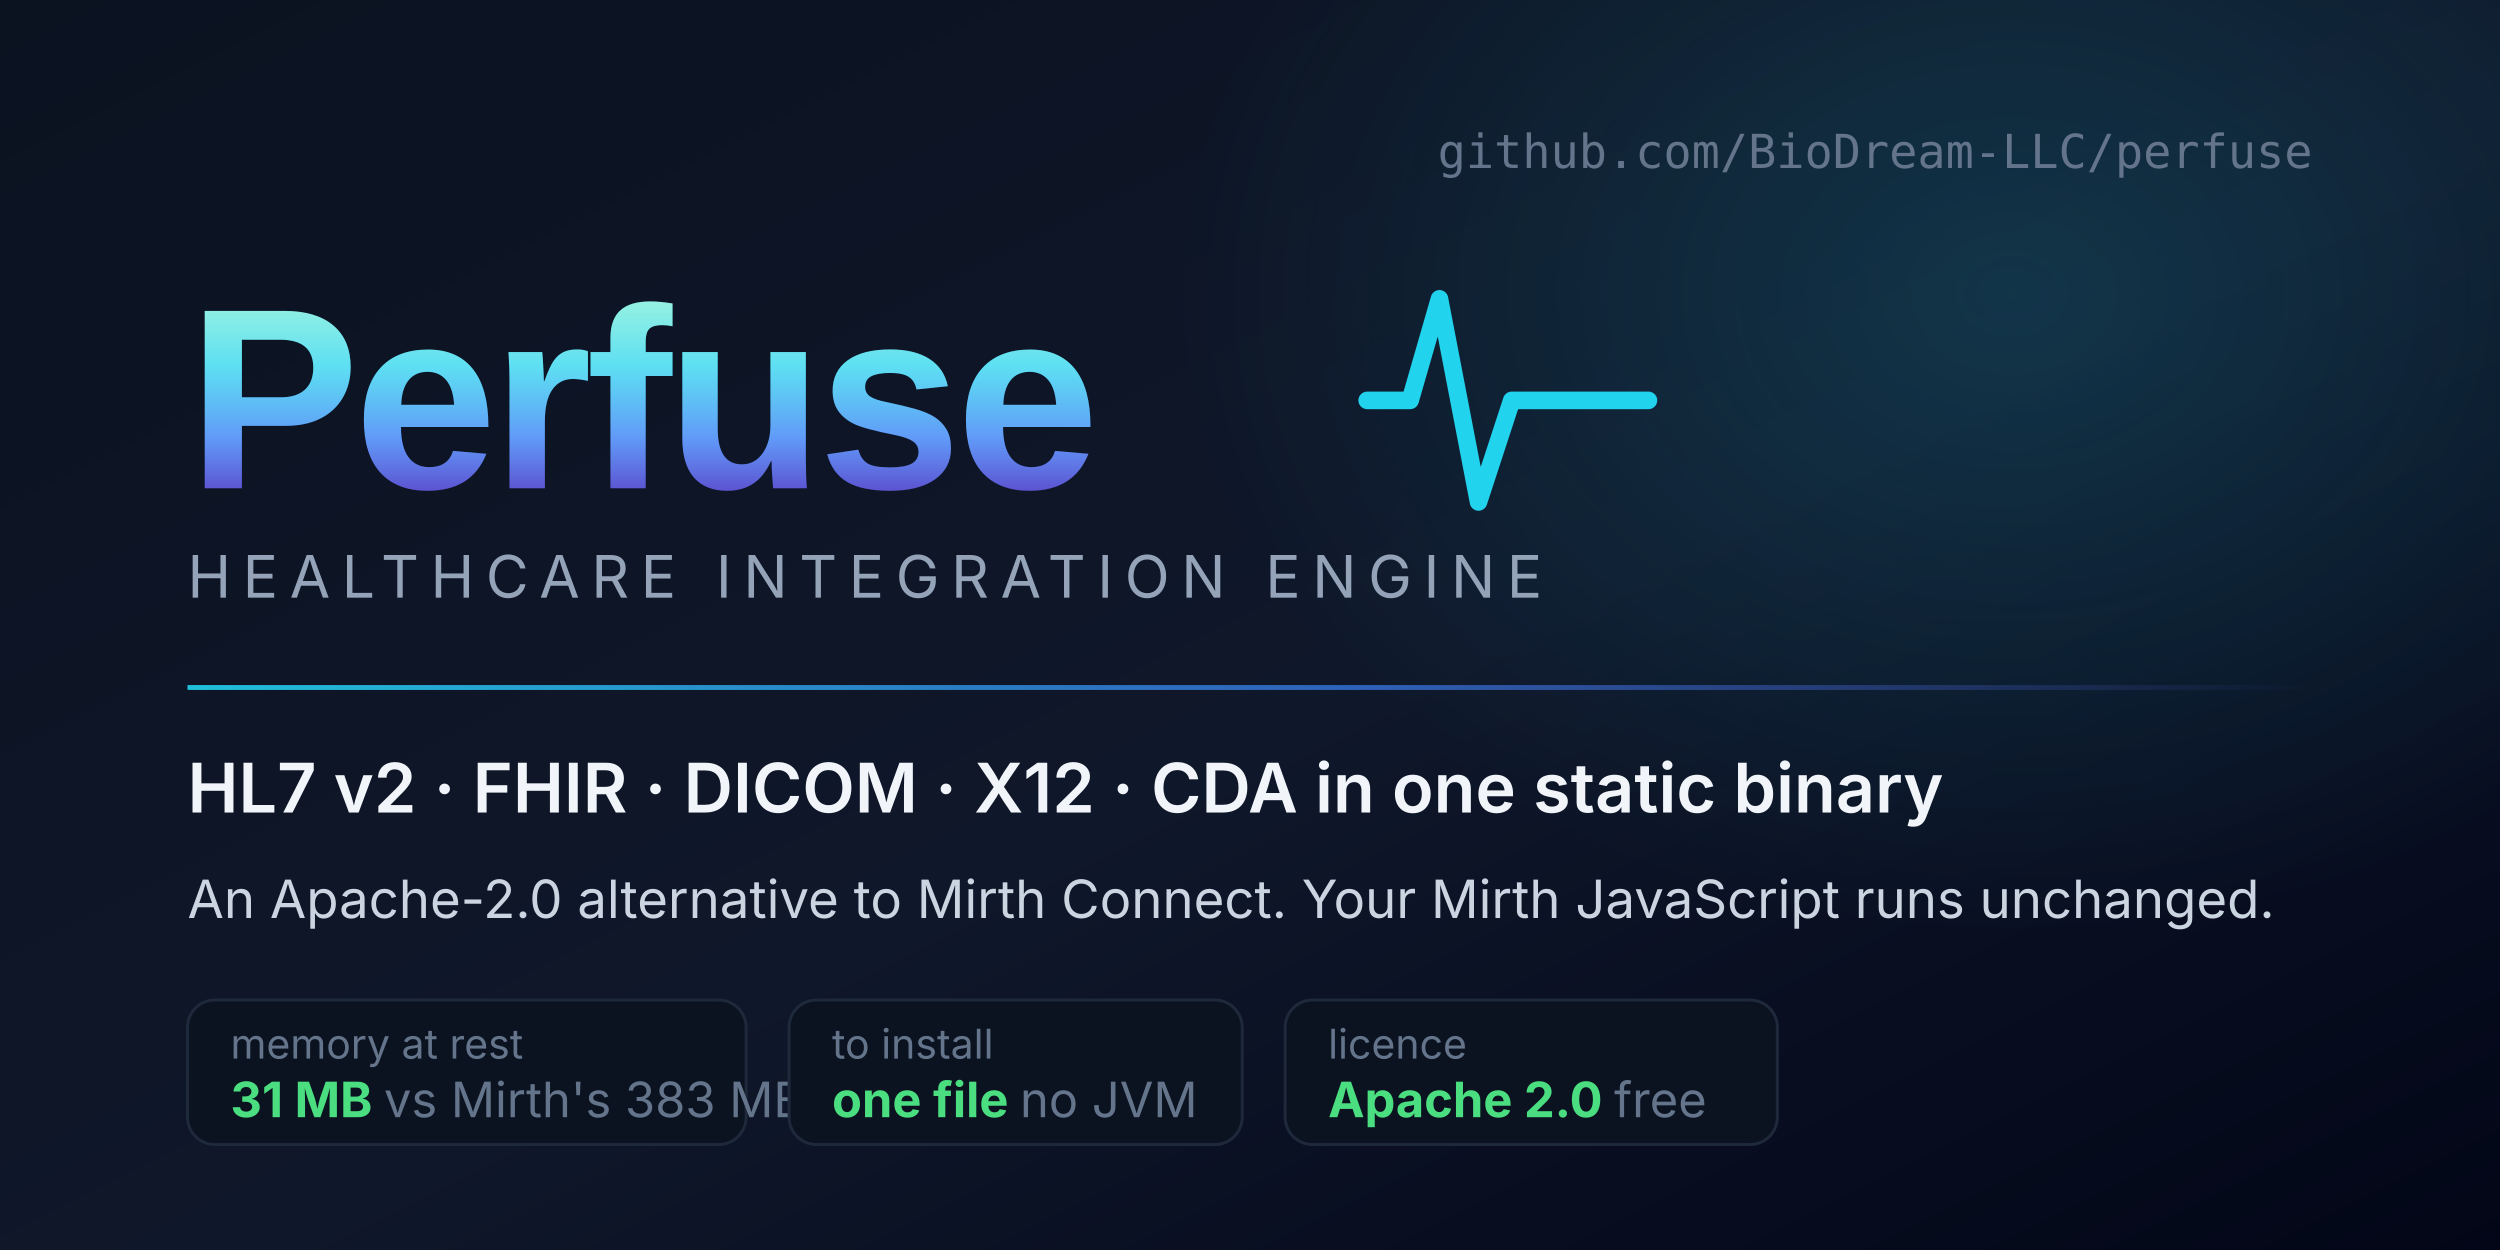
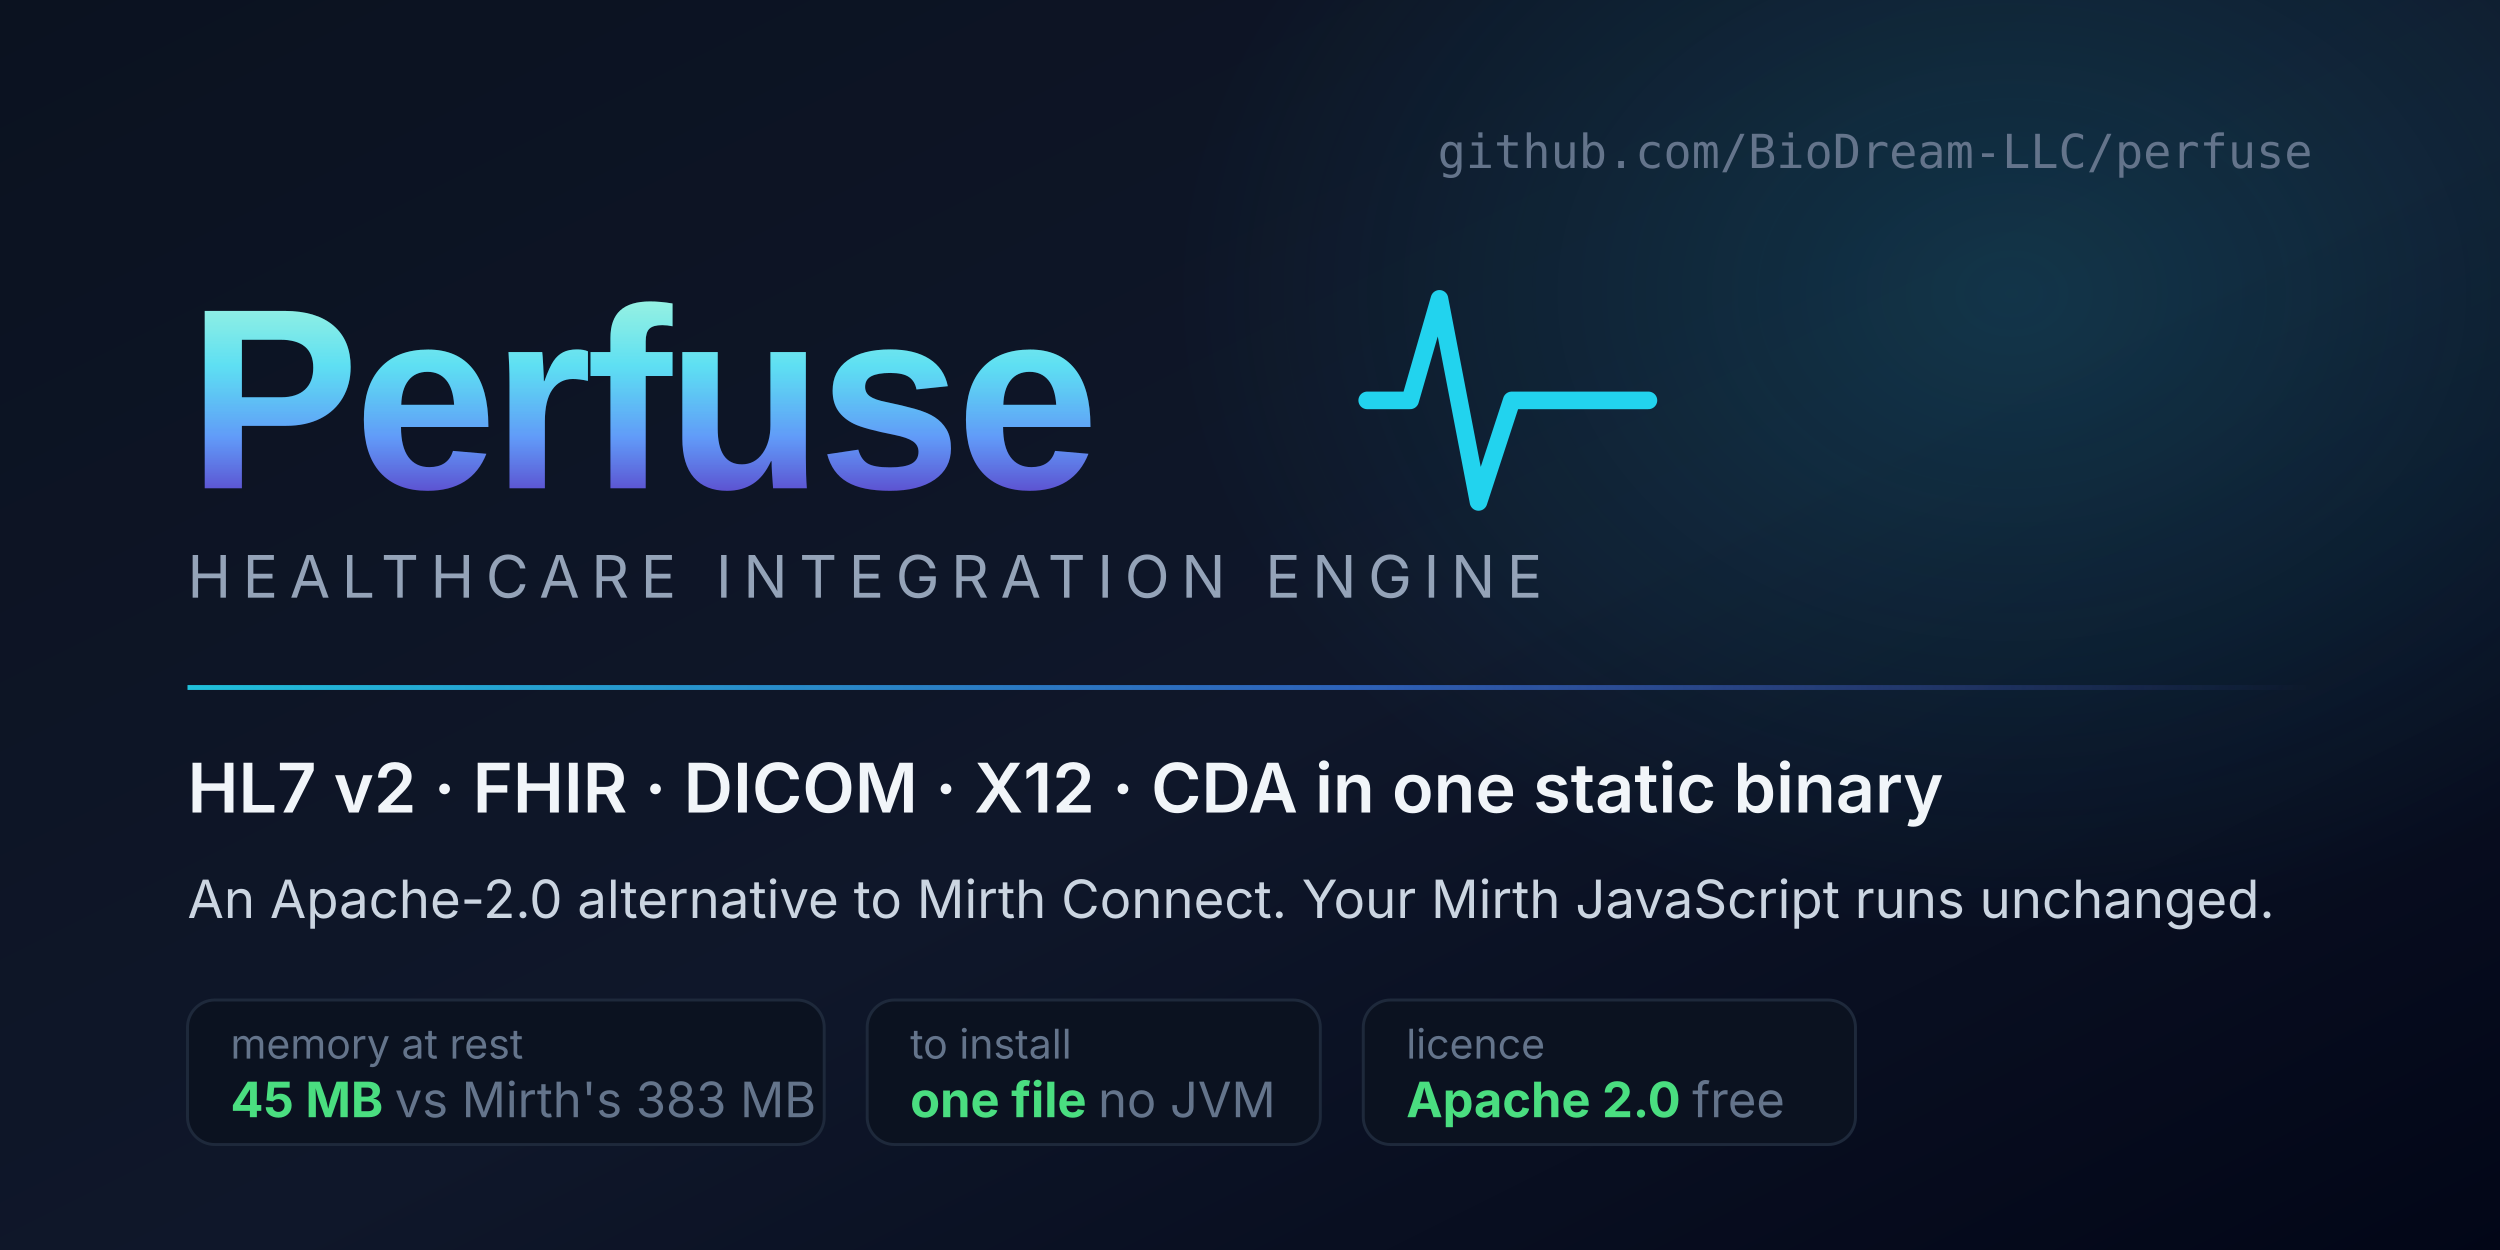
<svg xmlns="http://www.w3.org/2000/svg" viewBox="0 0 1280 640" width="1280" height="640">
  <defs>
    <linearGradient id="bg" x1="0" y1="0" x2="1" y2="1">
      <stop offset="0%" stop-color="#0b1220" />
      <stop offset="55%" stop-color="#0f172a" />
      <stop offset="100%" stop-color="#020617" />
    </linearGradient>
    <linearGradient id="ink" x1="0" y1="0" x2="0" y2="1">
      <stop offset="0%" stop-color="#5eead4" />
      <stop offset="34%" stop-color="#22d3ee" />
      <stop offset="72%" stop-color="#3b82f6" />
      <stop offset="100%" stop-color="#4338ca" />
    </linearGradient>
    <linearGradient id="gleam" x1="0" y1="0" x2="0" y2="1">
      <stop offset="0%" stop-color="#ffffff" stop-opacity="0.66" />
      <stop offset="30%" stop-color="#ffffff" stop-opacity="0.26" />
      <stop offset="47%" stop-color="#ffffff" stop-opacity="0.03" />
      <stop offset="48%" stop-color="#ffffff" stop-opacity="0" />
    </linearGradient>
    <linearGradient id="rule" gradientUnits="userSpaceOnUse" x1="96" y1="0" x2="1184" y2="0">
      <stop offset="0%" stop-color="#22d3ee" stop-opacity="0.9" />
      <stop offset="55%" stop-color="#3b82f6" stop-opacity="0.7" />
      <stop offset="100%" stop-color="#6366f1" stop-opacity="0" />
    </linearGradient>
    <radialGradient id="halo" cx="0.5" cy="0.5" r="0.5">
      <stop offset="0%" stop-color="#22d3ee" stop-opacity="0.16" />
      <stop offset="100%" stop-color="#22d3ee" stop-opacity="0" />
    </radialGradient>
    <text id="word" x="96" y="250" font-size="132" font-weight="800" letter-spacing="-0.022em" font-family="Avenir Next, Avenir, Segoe UI, system-ui, -apple-system, Helvetica Neue, Arial, sans-serif">Perfuse</text>
    <clipPath id="letters">
      <use href="#word" />
    </clipPath>
  </defs>
  <rect width="1280" height="640" fill="url(#bg)" />
  <ellipse cx="1030" cy="150" rx="430" ry="330" fill="url(#halo)" />
  <use href="#word" fill="url(#ink)" />
  <g clip-path="url(#letters)">
    <rect x="0" y="0" width="1280" height="640" fill="url(#gleam)" />
  </g>
  <path d="M700 205 h22 l15 -52 l20 104 l17 -52 h70" fill="none" stroke="#22d3ee" stroke-width="9" stroke-linecap="round" stroke-linejoin="round" />
  <text x="96" y="306" font-size="30" fill="#94a3b8" letter-spacing="0.2em" font-family="system-ui, -apple-system, Segoe UI, sans-serif">HEALTHCARE INTEGRATION ENGINE</text>
  <path d="M96 352 H1184" stroke="url(#rule)" stroke-width="2.5" fill="none" />
  <text x="96" y="416" font-size="35" font-weight="600" fill="#f1f5f9" font-family="system-ui, -apple-system, Segoe UI, sans-serif">HL7 v2 · FHIR · DICOM · X12 · CDA in one static binary</text>
  <text x="96" y="470" font-size="27" fill="#cbd5e1" font-family="system-ui, -apple-system, Segoe UI, sans-serif">An Apache-2.0 alternative to Mirth Connect. Your Mirth JavaScript runs unchanged.</text>
  <g font-family="system-ui, -apple-system, Segoe UI, sans-serif">
-     <rect x="96" y="512" width="286" height="74" rx="14" fill="#0b1220" stroke="#1e293b" stroke-width="1.5" />
+     <rect x="96" y="512" width="326" height="74" rx="14" fill="#0b1220" stroke="#1e293b" stroke-width="1.5" />
    <text x="118" y="542" font-size="21" fill="#64748b">memory at rest</text>
-     <text x="118" y="572" font-size="25" font-weight="700" fill="#4ade80">31 MB <tspan font-weight="400" fill="#64748b">vs Mirth's 383 MB</tspan>
+     <text x="118" y="572" font-size="25" font-weight="700" fill="#4ade80">45 MB <tspan font-weight="400" fill="#64748b">vs Mirth's 383 MB</tspan>
    </text>
-     <rect x="404" y="512" width="232" height="74" rx="14" fill="#0b1220" stroke="#1e293b" stroke-width="1.5" />
-     <text x="426" y="542" font-size="21" fill="#64748b">to install</text>
-     <text x="426" y="572" font-size="25" font-weight="700" fill="#4ade80">one file <tspan font-weight="400" fill="#64748b">no JVM</tspan>
+     <rect x="444" y="512" width="232" height="74" rx="14" fill="#0b1220" stroke="#1e293b" stroke-width="1.5" />
+     <text x="466" y="542" font-size="21" fill="#64748b">to install</text>
+     <text x="466" y="572" font-size="25" font-weight="700" fill="#4ade80">one file <tspan font-weight="400" fill="#64748b">no JVM</tspan>
    </text>
-     <rect x="658" y="512" width="252" height="74" rx="14" fill="#0b1220" stroke="#1e293b" stroke-width="1.5" />
-     <text x="680" y="542" font-size="21" fill="#64748b">licence</text>
-     <text x="680" y="572" font-size="25" font-weight="700" fill="#4ade80">Apache 2.0 <tspan font-weight="400" fill="#64748b">free</tspan>
+     <rect x="698" y="512" width="252" height="74" rx="14" fill="#0b1220" stroke="#1e293b" stroke-width="1.5" />
+     <text x="720" y="542" font-size="21" fill="#64748b">licence</text>
+     <text x="720" y="572" font-size="25" font-weight="700" fill="#4ade80">Apache 2.0 <tspan font-weight="400" fill="#64748b">free</tspan>
    </text>
  </g>
  <text x="1184" y="86" font-size="24" fill="#64748b" text-anchor="end" font-family="ui-monospace, SFMono-Regular, Menlo, monospace">github.com/BioDream-LLC/perfuse</text>
</svg>
